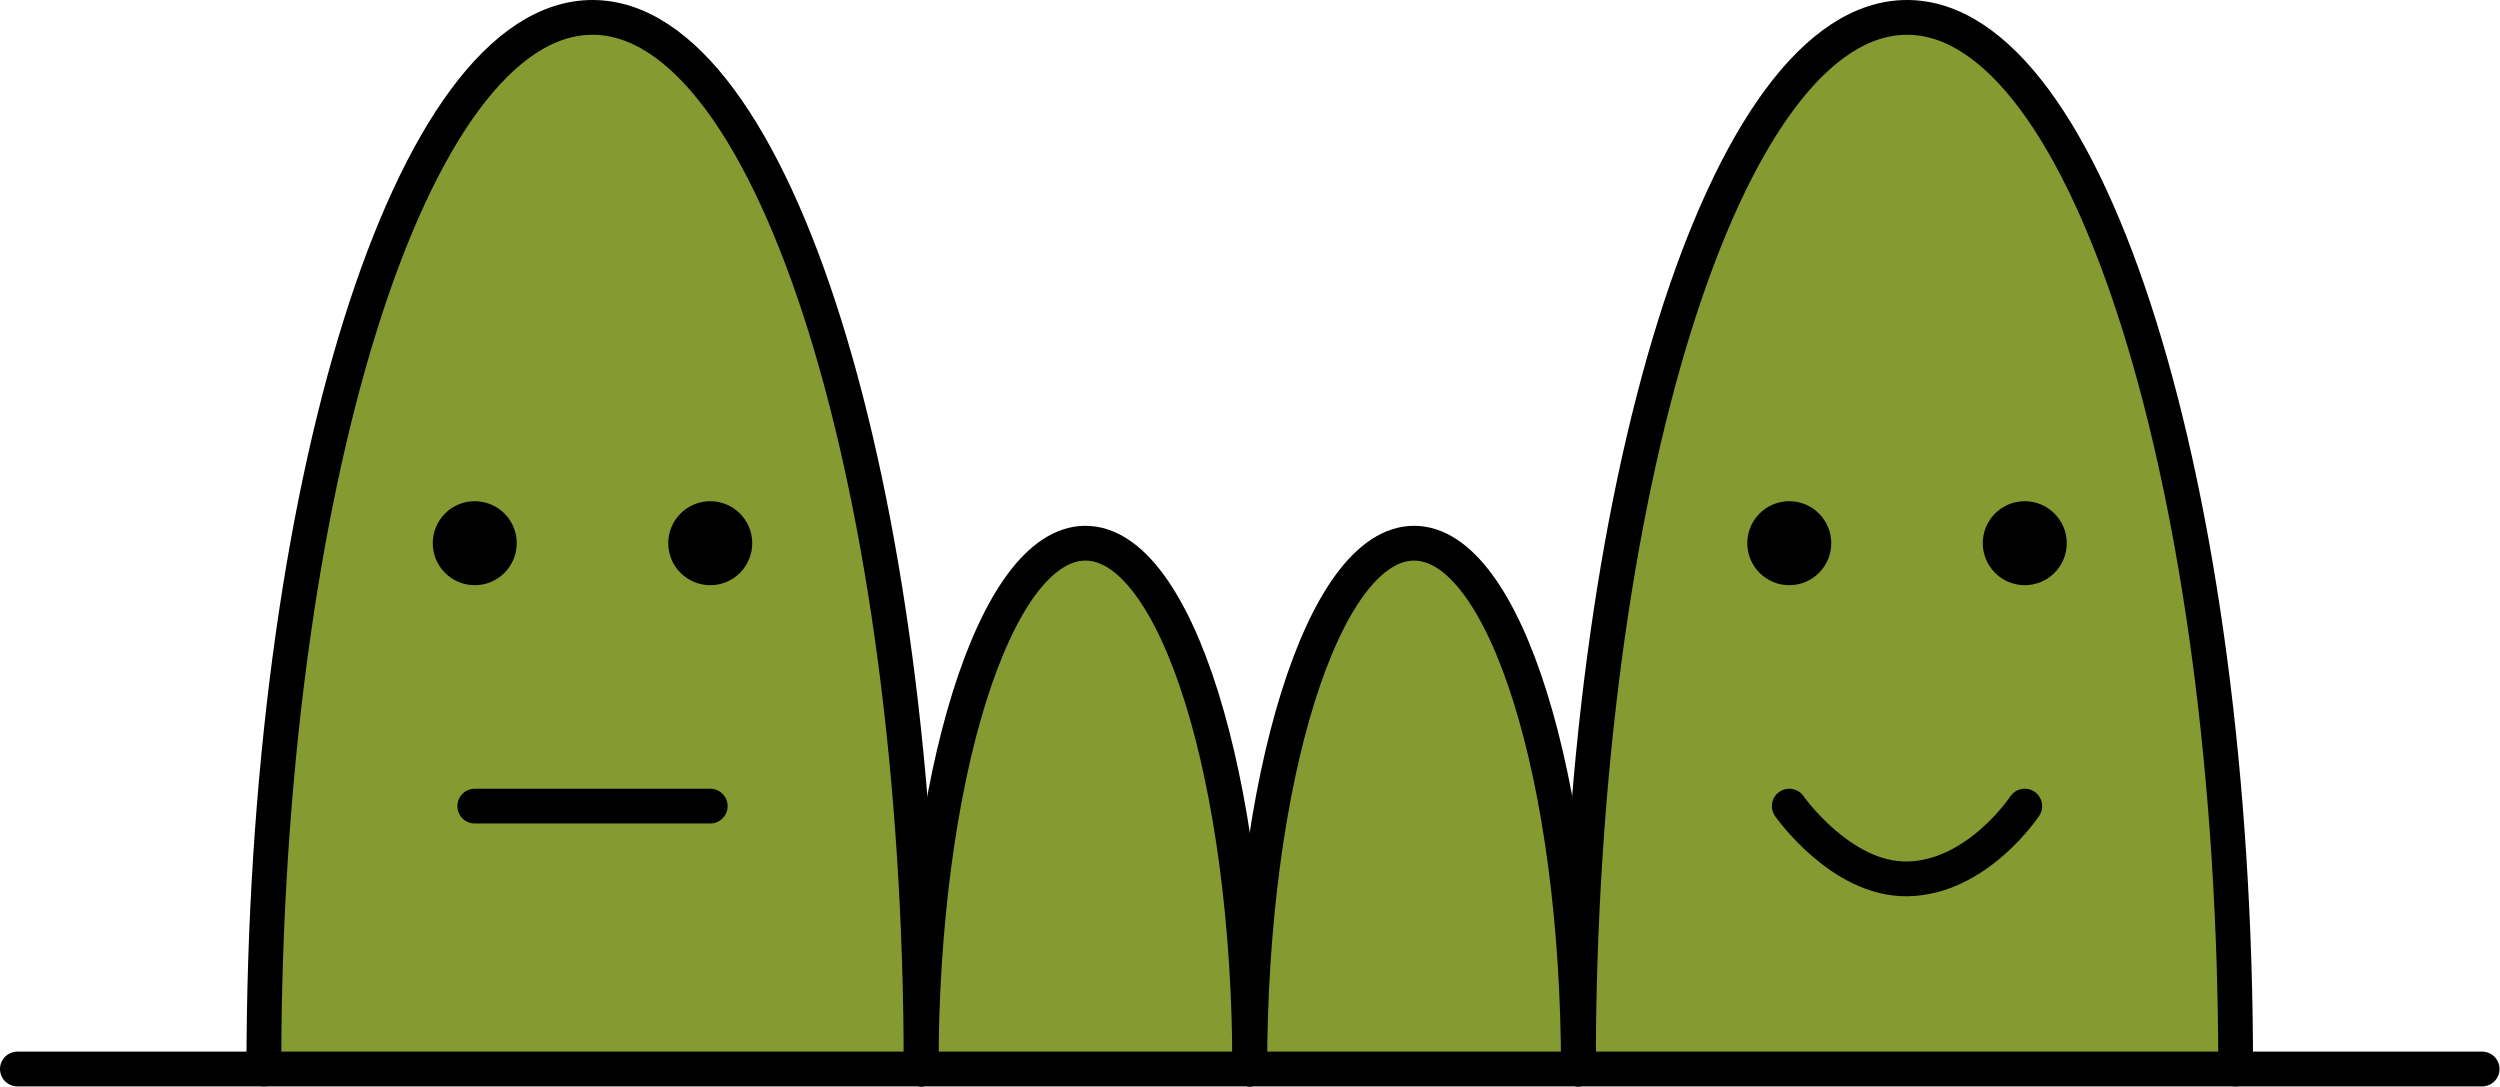
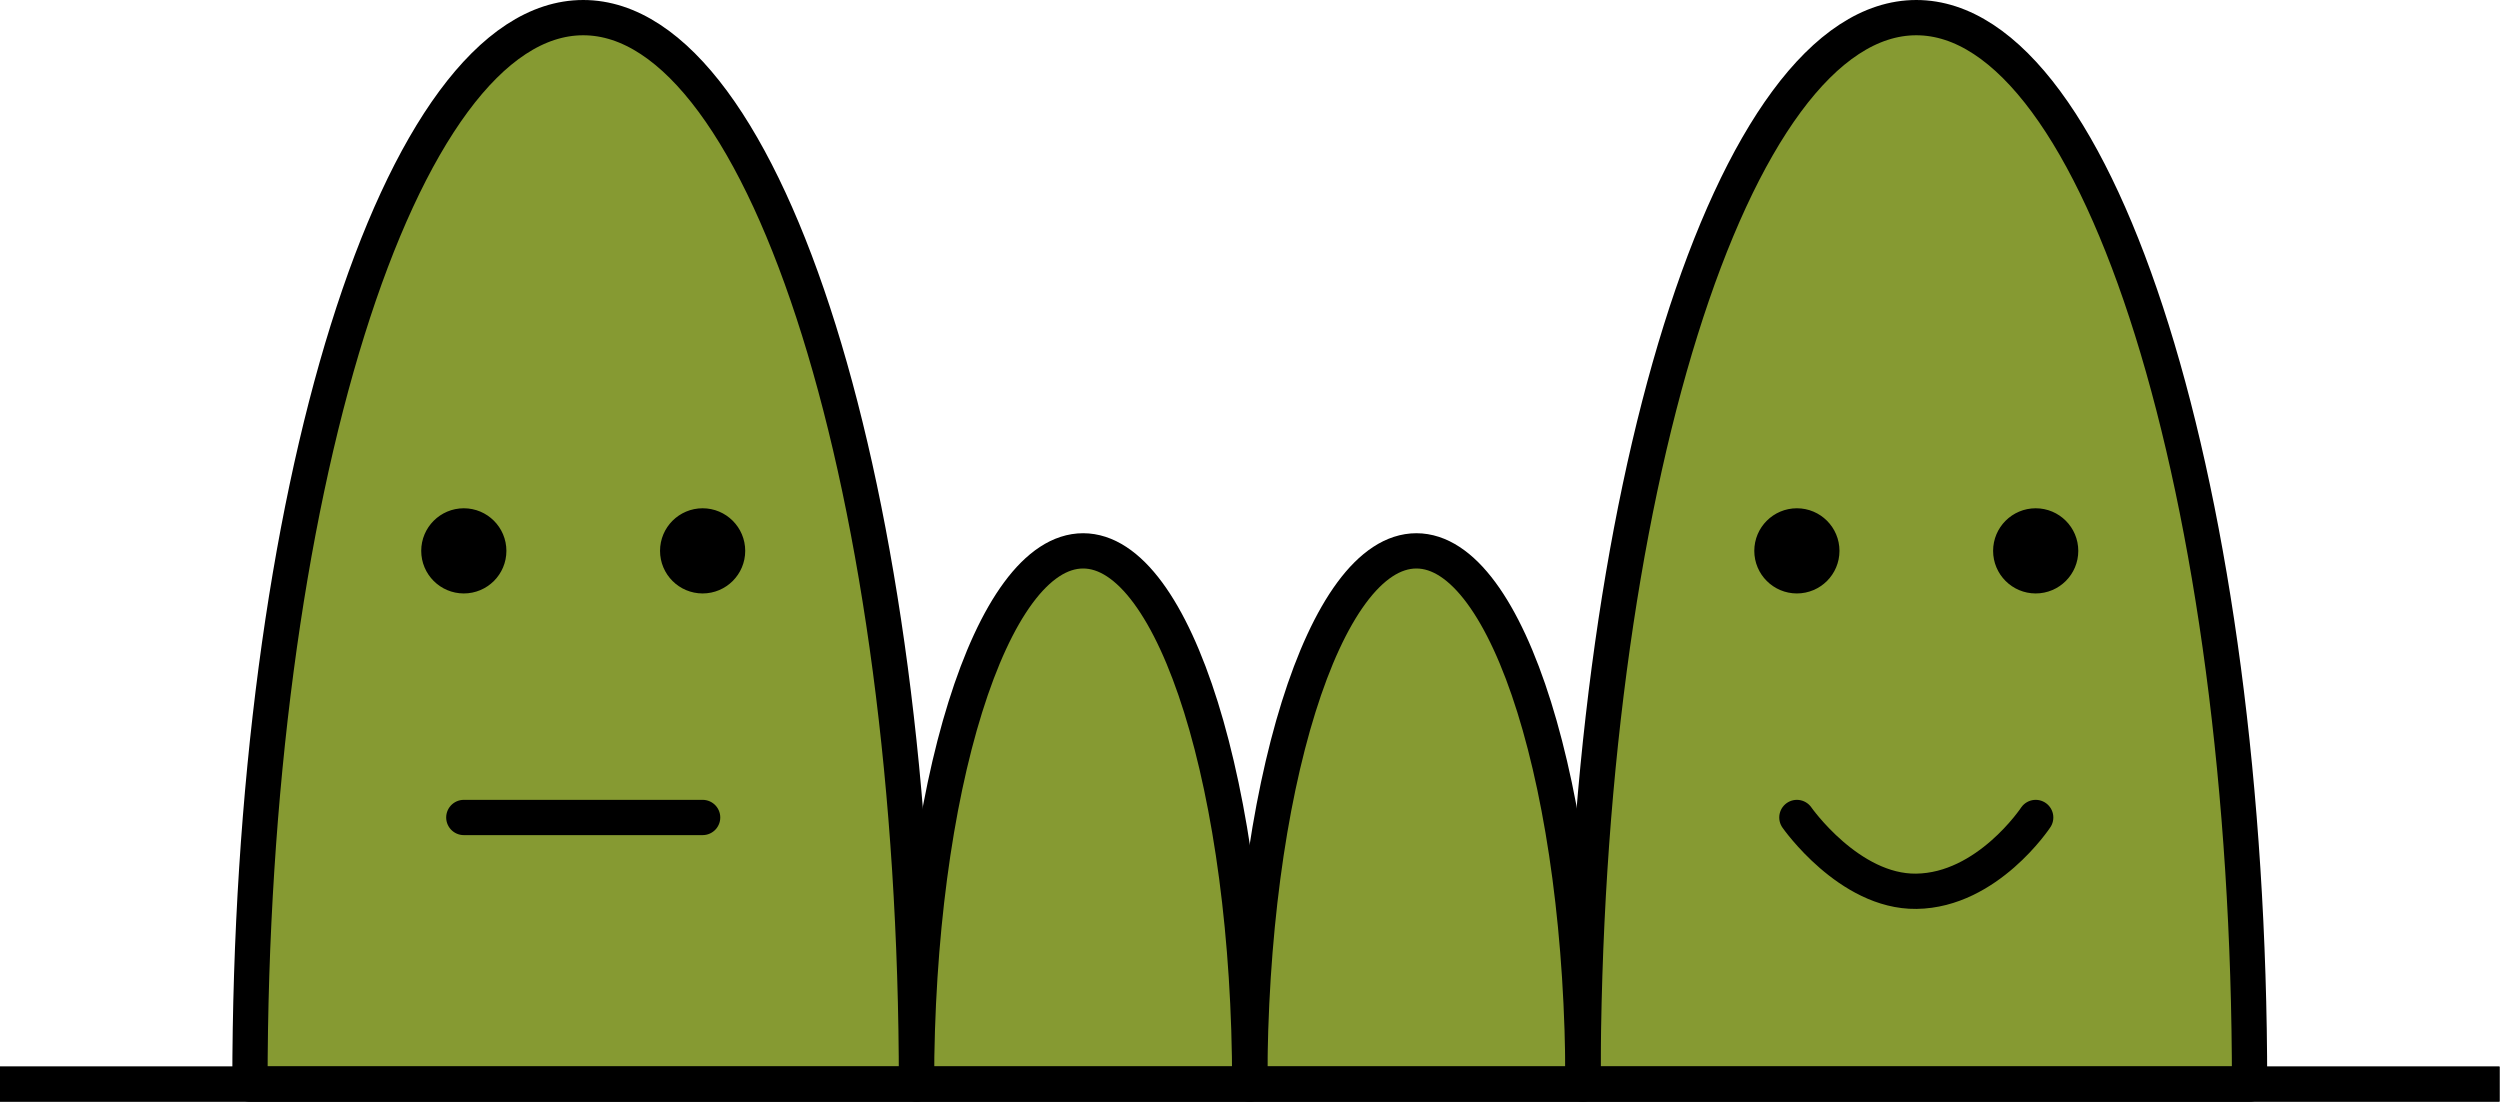
- <svg xmlns="http://www.w3.org/2000/svg" width="100%" height="100%" viewBox="0 0 1797 781" version="1.1" xml:space="preserve" style="fill-rule:evenodd;clip-rule:evenodd;stroke-linejoin:round;stroke-miterlimit:2;">
-   <g id="avec-ligne-noire">
-     <g id="fond">
-       <path d="M1134.55,768.406c0,-417.196 105.847,-755.906 236.221,-755.906c130.373,0 236.22,338.71 236.22,755.906" style="fill:#869a32;" />
-       <path d="M189.665,768.406c0,-417.196 105.847,-755.906 236.221,-755.906c130.373,0 236.22,338.71 236.22,755.906" style="fill:#869a32;" />
-       <path d="M662.106,768.406c0,-208.598 52.924,-377.953 118.111,-377.953c65.186,-0 118.11,169.355 118.11,377.953" style="fill:#869a32;" />
-       <path d="M898.327,768.406c-0,-208.598 52.923,-377.953 118.11,-377.953c65.187,-0 118.11,169.355 118.11,377.953" style="fill:#869a32;" />
-     </g>
-     <g id="petits">
-       <path d="M662.106,768.406c0,-208.598 52.924,-377.953 118.111,-377.953c65.186,-0 118.11,169.355 118.11,377.953" style="fill:none;stroke:#000;stroke-width:25px;stroke-linecap:round;stroke-miterlimit:1.5;" />
-       <path d="M898.327,768.406c-0,-208.598 52.923,-377.953 118.11,-377.953c65.187,-0 118.11,169.355 118.11,377.953" style="fill:none;stroke:#000;stroke-width:25px;stroke-linecap:round;stroke-miterlimit:1.5;" />
-     </g>
-     <g id="souriant">
-       <path d="M1134.55,768.406c0,-417.196 105.847,-755.906 236.221,-755.906c130.373,0 236.22,338.71 236.22,755.906" style="fill:none;stroke:#000;stroke-width:25px;stroke-linecap:round;stroke-miterlimit:1.5;" />
-       <path d="M1286.13,579.429c-0,0 36.965,52.907 84.636,52.307c50.515,-0.635 84.636,-52.307 84.636,-52.307" style="fill:none;stroke:#000;stroke-width:25px;stroke-linecap:round;stroke-miterlimit:1.5;" />
-       <g>
-         <path id="G-interne" d="M1286.13,384.547c3.259,0 5.905,2.646 5.905,5.906c0,3.259 -2.646,5.905 -5.905,5.905c-3.26,0 -5.906,-2.646 -5.906,-5.905c0,-3.26 2.646,-5.906 5.906,-5.906" style="fill:none;stroke:#000;stroke-width:25px;stroke-linecap:round;stroke-miterlimit:1.5;" />
-         <path id="G-externe" d="M1286.13,372.765c9.762,0 17.687,7.926 17.687,17.688c0,9.762 -7.925,17.687 -17.687,17.687c-9.762,0 -17.688,-7.925 -17.688,-17.687c0,-9.762 7.926,-17.688 17.688,-17.688" style="fill:none;stroke:#000;stroke-width:25px;stroke-linecap:round;stroke-miterlimit:1.5;" />
-         <path id="D-interne" d="M1455.4,384.547c3.259,0 5.905,2.646 5.905,5.906c0,3.259 -2.646,5.905 -5.905,5.905c-3.26,0 -5.906,-2.646 -5.906,-5.905c0,-3.26 2.646,-5.906 5.906,-5.906" style="fill:none;stroke:#000;stroke-width:25px;stroke-linecap:round;stroke-miterlimit:1.5;" />
-         <path id="D-externe" d="M1455.4,372.765c9.762,0 17.687,7.926 17.687,17.688c0,9.762 -7.925,17.687 -17.687,17.687c-9.762,0 -17.688,-7.925 -17.688,-17.687c0,-9.762 7.926,-17.688 17.688,-17.688" style="fill:none;stroke:#000;stroke-width:25px;stroke-linecap:round;stroke-miterlimit:1.5;" />
+ <svg xmlns="http://www.w3.org/2000/svg" width="100%" height="100%" viewBox="0 0 1772 781" version="1.1" xml:space="preserve" style="fill-rule:evenodd;clip-rule:evenodd;stroke-linejoin:round;stroke-miterlimit:2;">
+   <g id="Final">
+     <g id="fonds">
+       <g id="fond">
+         <path d="M1122.05,768.406c0,-417.196 105.847,-755.906 236.221,-755.906c130.373,0 236.22,338.71 236.22,755.906" style="fill:#869a32;" />
+         <path d="M177.165,768.406c0,-417.196 105.847,-755.906 236.221,-755.906c130.373,0 236.22,338.71 236.22,755.906" style="fill:#869a32;" />
+         <path d="M649.606,768.406c0,-208.598 52.924,-377.953 118.111,-377.953c65.186,-0 118.11,169.355 118.11,377.953" style="fill:#869a32;" />
+         <path d="M885.827,768.406c-0,-208.598 52.923,-377.953 118.11,-377.953c65.187,-0 118.11,169.355 118.11,377.953" style="fill:#869a32;" />
      </g>
    </g>
-     <g id="neutre">
-       <path d="M189.665,768.406c0,-417.196 105.847,-755.906 236.221,-755.906c130.373,0 236.22,338.71 236.22,755.906" style="fill:none;stroke:#000;stroke-width:25px;stroke-linecap:round;stroke-miterlimit:1.5;" />
-       <path d="M341.25,579.429l169.272,0" style="fill:none;stroke:#000;stroke-width:25px;stroke-linecap:round;stroke-miterlimit:1.5;" />
-       <g>
-         <path id="G-interne1" d="M341.25,384.547c3.259,0 5.905,2.646 5.905,5.906c0,3.259 -2.646,5.905 -5.905,5.905c-3.259,0 -5.906,-2.646 -5.906,-5.905c0,-3.26 2.647,-5.906 5.906,-5.906" style="fill:none;stroke:#000;stroke-width:25px;stroke-linecap:round;stroke-miterlimit:1.5;" />
-         <path id="G-externe1" d="M341.25,372.765c9.762,0 17.687,7.926 17.687,17.688c0,9.762 -7.925,17.687 -17.687,17.687c-9.762,0 -17.688,-7.925 -17.688,-17.687c0,-9.762 7.926,-17.688 17.688,-17.688" style="fill:none;stroke:#000;stroke-width:25px;stroke-linecap:round;stroke-miterlimit:1.5;" />
-         <path id="D-interne1" d="M510.522,384.547c3.259,0 5.905,2.646 5.905,5.906c0,3.259 -2.646,5.905 -5.905,5.905c-3.26,0 -5.906,-2.646 -5.906,-5.905c0,-3.26 2.646,-5.906 5.906,-5.906" style="fill:none;stroke:#000;stroke-width:25px;stroke-linecap:round;stroke-miterlimit:1.5;" />
-         <path id="D-externe1" d="M510.522,372.765c9.762,0 17.687,7.926 17.687,17.688c0,9.762 -7.925,17.687 -17.687,17.687c-9.762,0 -17.688,-7.925 -17.688,-17.687c0,-9.762 7.926,-17.688 17.688,-17.688" style="fill:none;stroke:#000;stroke-width:25px;stroke-linecap:round;stroke-miterlimit:1.5;" />
+     <g id="avec-ligne-noire">
+       <g id="petits">
+         <path id="fermée" d="M885.827,768.406c-0,-208.598 52.923,-377.953 118.11,-377.953c65.187,-0 118.11,169.355 118.11,377.953l-236.22,-0Z" style="fill:none;stroke:#000;stroke-width:25px;stroke-linecap:round;stroke-miterlimit:1.5;" />
+         <path id="fermée1" d="M649.606,768.406c0,-208.598 52.924,-377.953 118.111,-377.953c65.186,-0 118.11,169.355 118.11,377.953l-236.221,-0Z" style="fill:none;stroke:#000;stroke-width:25px;stroke-linecap:round;stroke-miterlimit:1.5;" />
      </g>
+       <g id="souriant">
+         <path id="fermée2" d="M1122.05,768.406c0,-417.196 105.847,-755.906 236.221,-755.906c130.373,0 236.22,338.71 236.22,755.906l-472.441,-0Z" style="fill:none;stroke:#000;stroke-width:25px;stroke-linecap:round;stroke-miterlimit:1.5;" />
+         <path d="M1273.63,579.429c-0,0 36.965,52.907 84.636,52.307c50.515,-0.635 84.636,-52.307 84.636,-52.307" style="fill:none;stroke:#000;stroke-width:25px;stroke-linecap:round;stroke-miterlimit:1.5;" />
+         <g>
+           <path id="G-interne" d="M1273.63,384.547c3.259,0 5.905,2.646 5.905,5.906c0,3.259 -2.646,5.905 -5.905,5.905c-3.26,0 -5.906,-2.646 -5.906,-5.905c0,-3.26 2.646,-5.906 5.906,-5.906" style="fill:none;stroke:#000;stroke-width:25px;stroke-linecap:round;stroke-miterlimit:1.5;" />
+           <path id="G-externe" d="M1273.63,372.765c9.762,0 17.687,7.926 17.687,17.688c0,9.762 -7.925,17.687 -17.687,17.687c-9.762,0 -17.688,-7.925 -17.688,-17.687c0,-9.762 7.926,-17.688 17.688,-17.688" style="fill:none;stroke:#000;stroke-width:25px;stroke-linecap:round;stroke-miterlimit:1.5;" />
+           <path id="D-interne" d="M1442.9,384.547c3.259,0 5.905,2.646 5.905,5.906c0,3.259 -2.646,5.905 -5.905,5.905c-3.26,0 -5.906,-2.646 -5.906,-5.905c0,-3.26 2.646,-5.906 5.906,-5.906" style="fill:none;stroke:#000;stroke-width:25px;stroke-linecap:round;stroke-miterlimit:1.5;" />
+           <path id="D-externe" d="M1442.9,372.765c9.762,0 17.687,7.926 17.687,17.688c0,9.762 -7.925,17.687 -17.687,17.687c-9.762,0 -17.688,-7.925 -17.688,-17.687c0,-9.762 7.926,-17.688 17.688,-17.688" style="fill:none;stroke:#000;stroke-width:25px;stroke-linecap:round;stroke-miterlimit:1.5;" />
+         </g>
+       </g>
+       <g id="neutre">
+         <path id="fermée3" d="M177.165,768.406c0,-417.196 105.847,-755.906 236.221,-755.906c130.373,0 236.22,338.71 236.22,755.906l-472.441,-0Z" style="fill:none;stroke:#000;stroke-width:25px;stroke-linecap:round;stroke-miterlimit:1.5;" />
+         <path d="M328.75,579.429l169.272,0" style="fill:none;stroke:#000;stroke-width:25px;stroke-linecap:round;stroke-miterlimit:1.5;" />
+         <g>
+           <path id="G-interne1" d="M328.75,384.547c3.259,0 5.905,2.646 5.905,5.906c0,3.259 -2.646,5.905 -5.905,5.905c-3.259,0 -5.906,-2.646 -5.906,-5.905c0,-3.26 2.647,-5.906 5.906,-5.906" style="fill:none;stroke:#000;stroke-width:25px;stroke-linecap:round;stroke-miterlimit:1.5;" />
+           <path id="G-externe1" d="M328.75,372.765c9.762,0 17.687,7.926 17.687,17.688c0,9.762 -7.925,17.687 -17.687,17.687c-9.762,0 -17.688,-7.925 -17.688,-17.687c0,-9.762 7.926,-17.688 17.688,-17.688" style="fill:none;stroke:#000;stroke-width:25px;stroke-linecap:round;stroke-miterlimit:1.5;" />
+           <path id="D-interne1" d="M498.022,384.547c3.259,0 5.905,2.646 5.905,5.906c0,3.259 -2.646,5.905 -5.905,5.905c-3.26,0 -5.906,-2.646 -5.906,-5.905c0,-3.26 2.646,-5.906 5.906,-5.906" style="fill:none;stroke:#000;stroke-width:25px;stroke-linecap:round;stroke-miterlimit:1.5;" />
+           <path id="D-externe1" d="M498.022,372.765c9.762,0 17.687,7.926 17.687,17.688c0,9.762 -7.925,17.687 -17.687,17.687c-9.762,0 -17.688,-7.925 -17.688,-17.687c0,-9.762 7.926,-17.688 17.688,-17.688" style="fill:none;stroke:#000;stroke-width:25px;stroke-linecap:round;stroke-miterlimit:1.5;" />
+         </g>
+       </g>
+       <rect id="grand-trait-bas" x="0" y="756.004" width="1771.65" height="24.803" />
+       <rect x="0" y="756.004" width="1771.65" height="24.803" />
    </g>
-     <path d="M12.5,768.406l1771.65,-0" style="fill:none;stroke:#000;stroke-width:25px;stroke-linecap:round;stroke-miterlimit:1.5;" />
  </g>
</svg>
